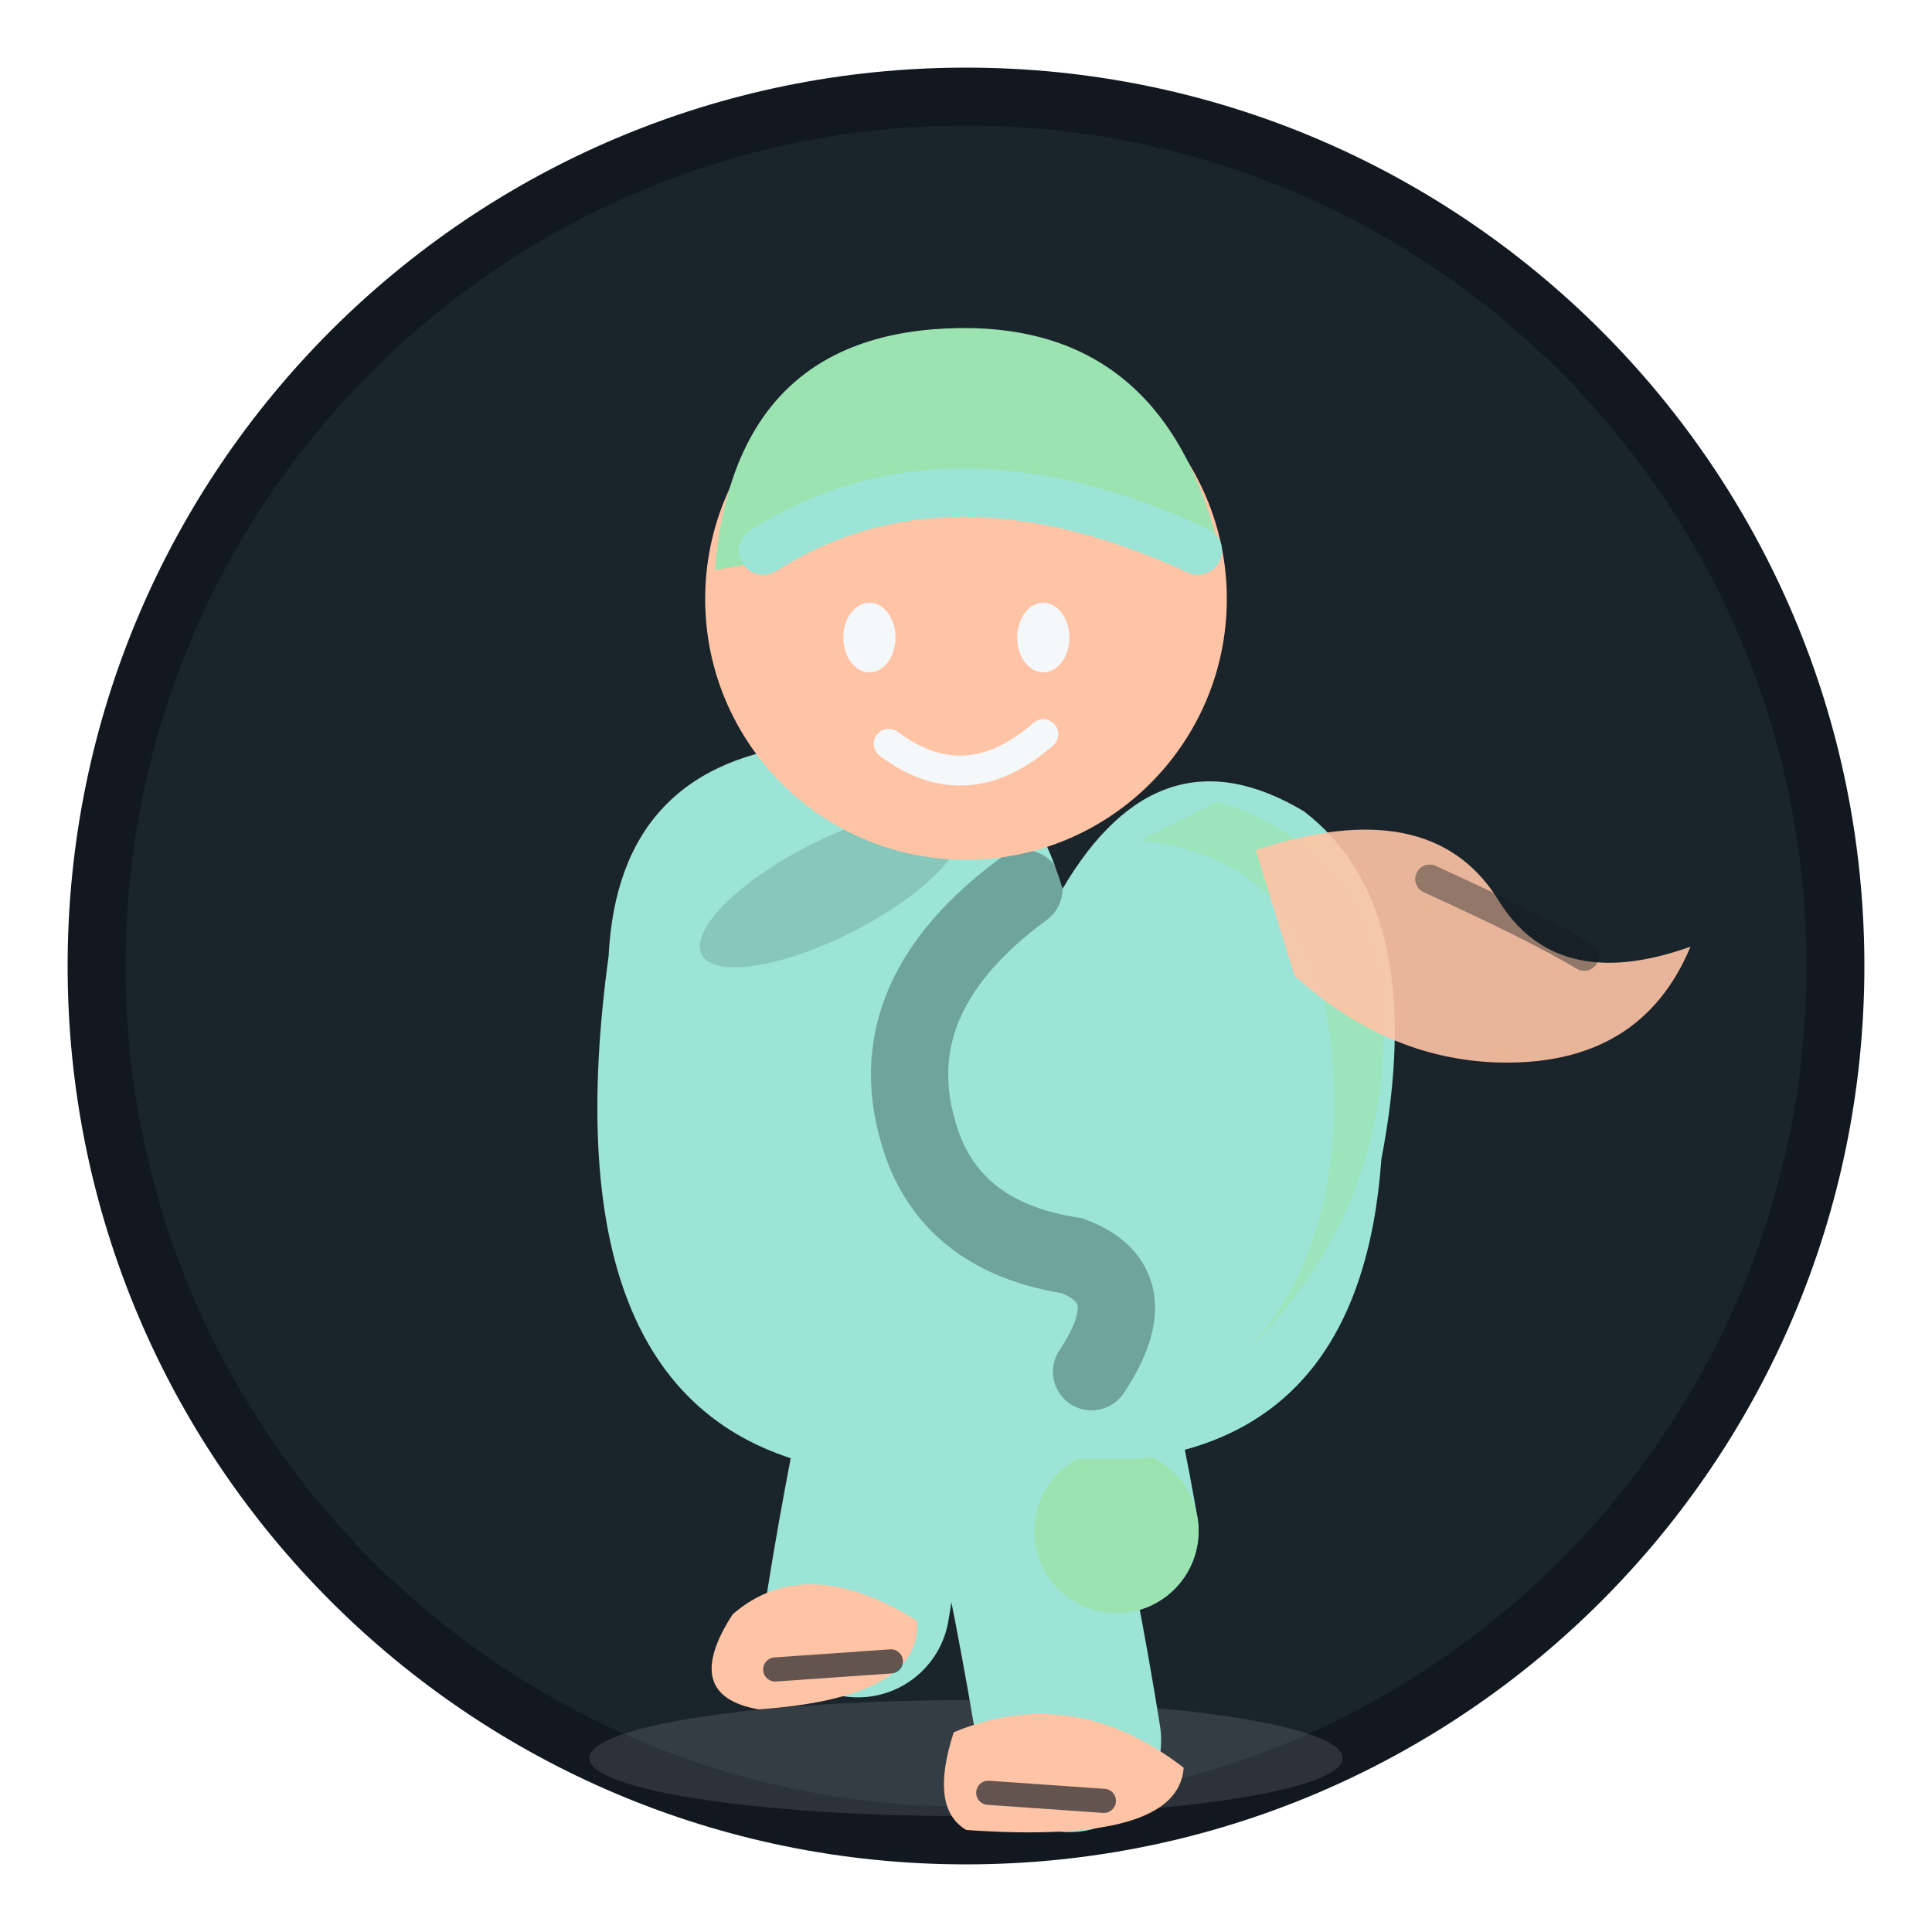
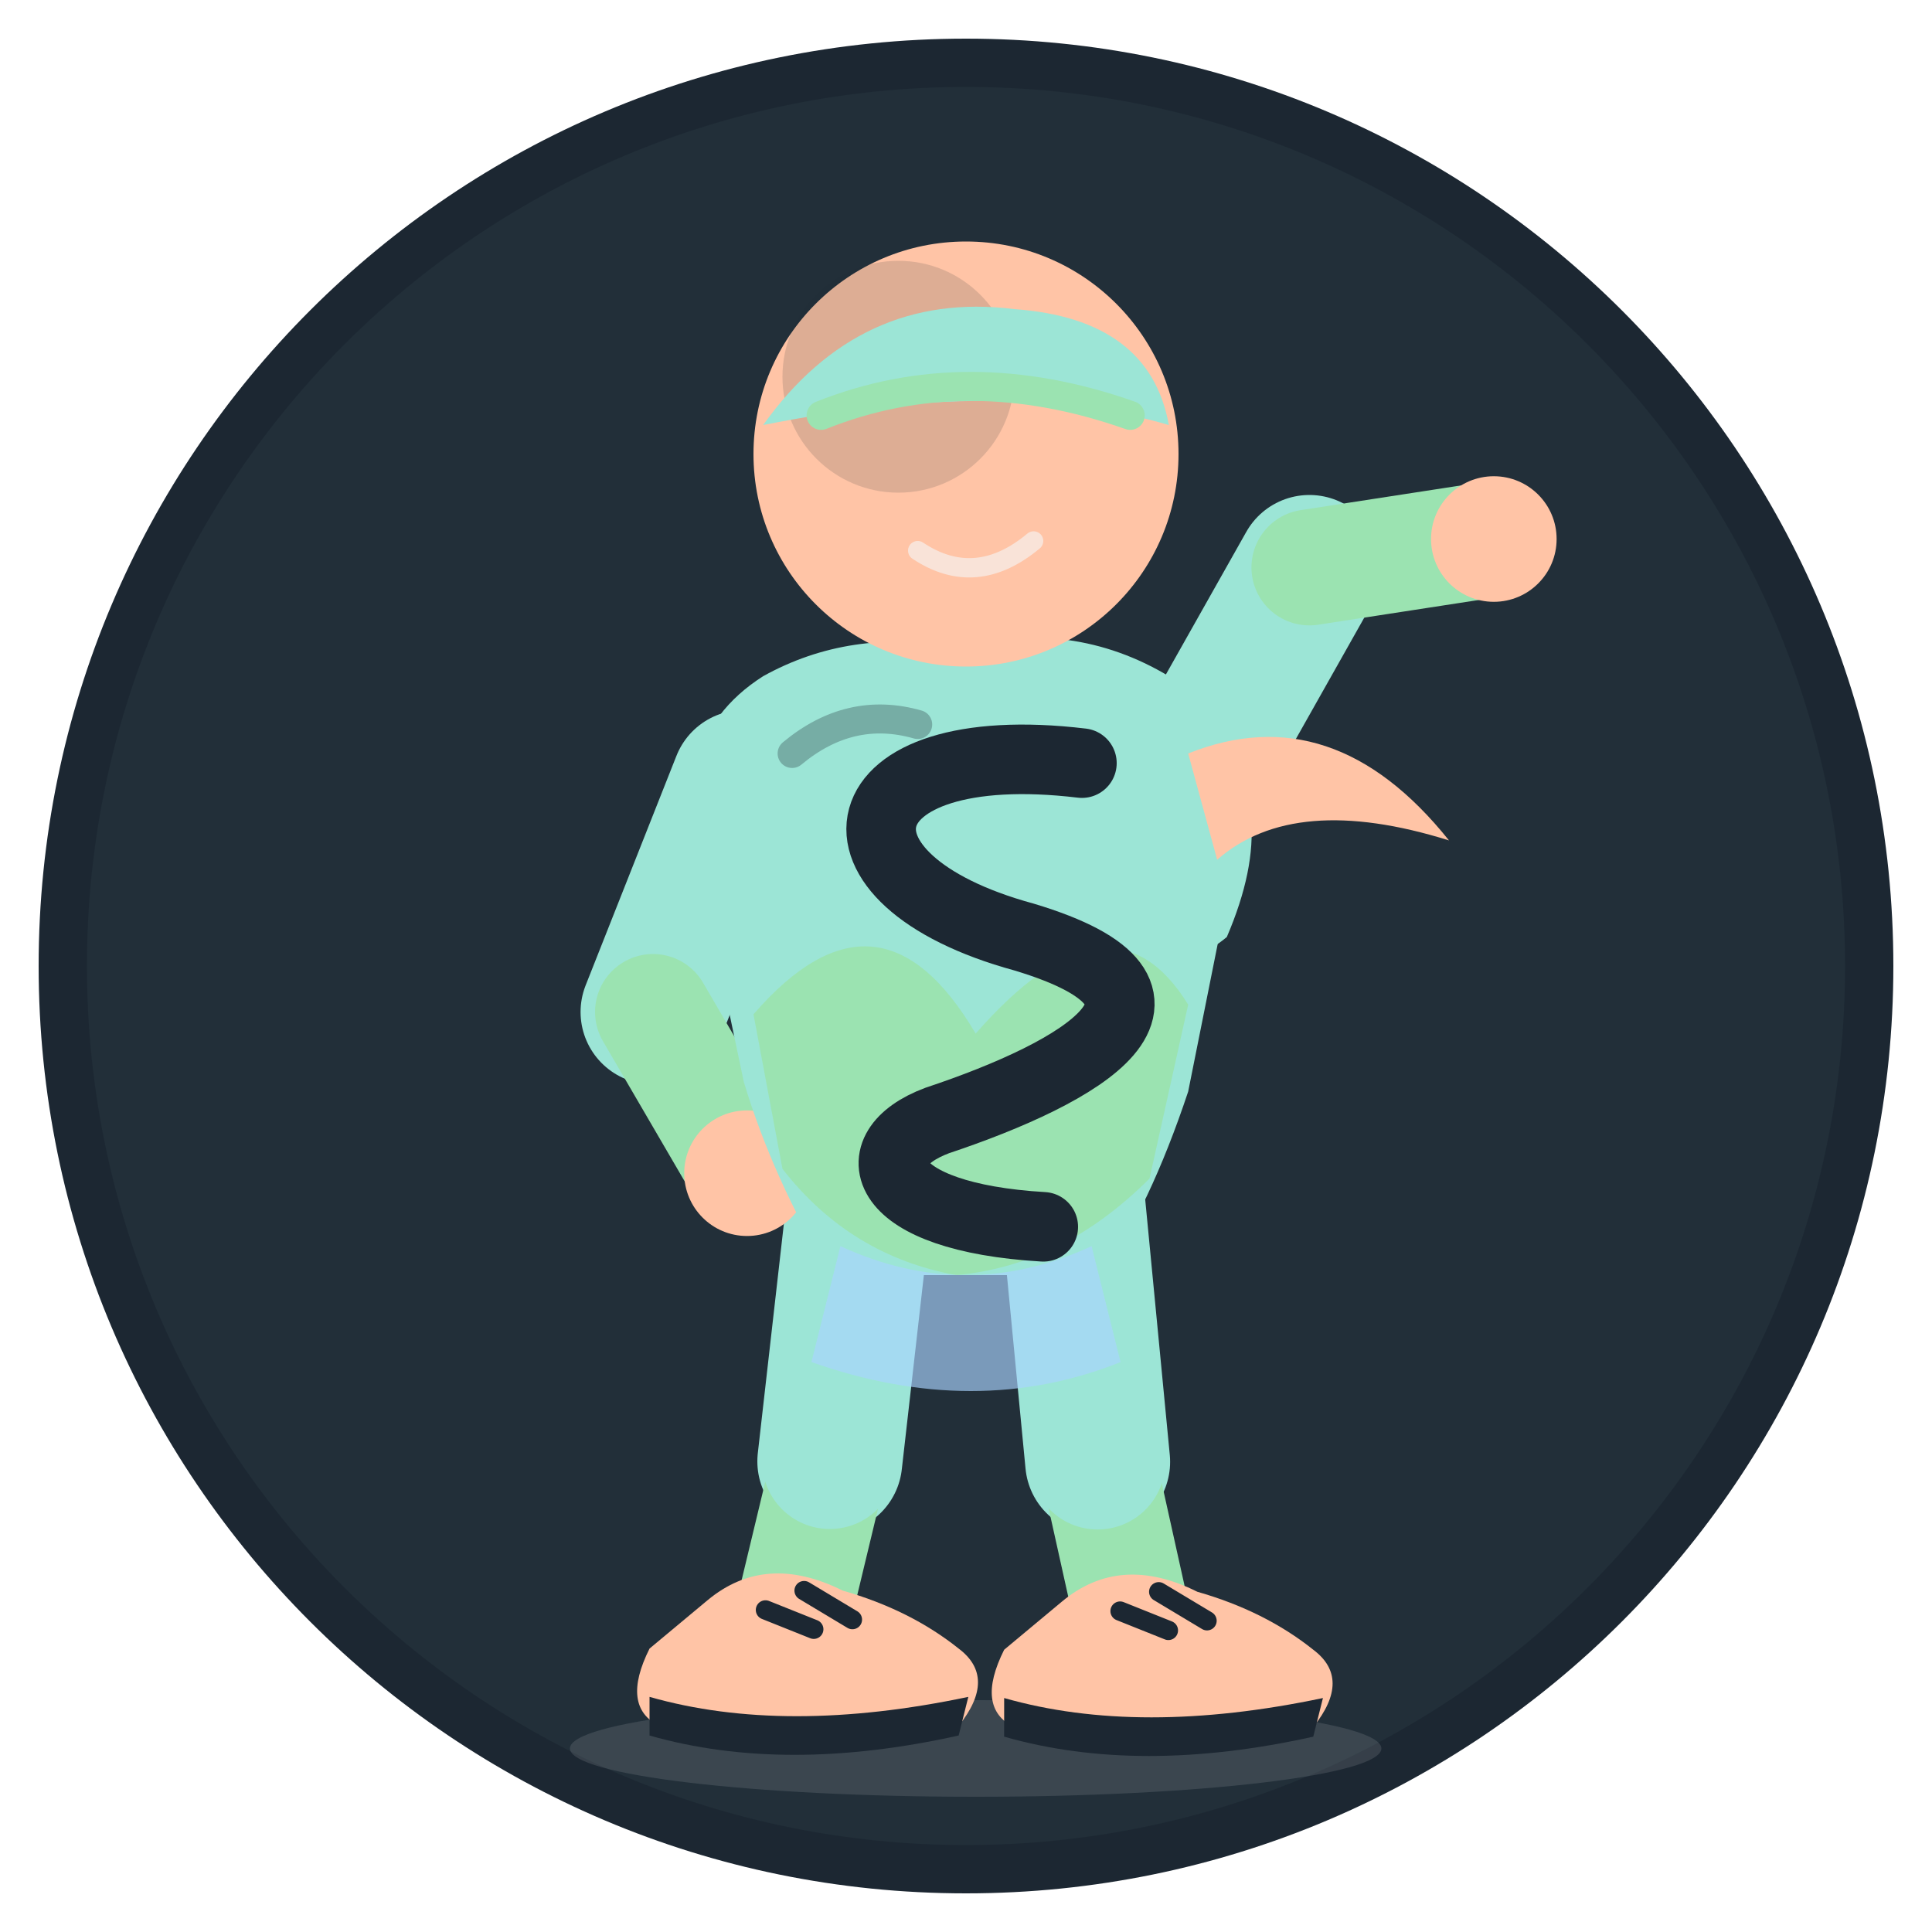
- <svg xmlns="http://www.w3.org/2000/svg" viewBox="0 0 200 200" width="96" height="96" data-pose="wave" data-theme="dark">
-   <g class="m-plate">
-     <circle cx="100" cy="100" r="93" fill="#111820" />
-     <circle cx="100" cy="100" r="87" fill="#9CE5D6" opacity=".065" />
+ <svg xmlns="http://www.w3.org/2000/svg" viewBox="0 0 200 200" width="96" height="96" class="trail-athlete-v3" data-pose="wave">
+   <circle cx="100" cy="100" r="96" fill="#1C2732" />
+   <circle cx="100" cy="100" r="91" fill="#9CE5D6" opacity=".045" />
+   <g class="m-shadow">
+     <ellipse cx="101" cy="181" rx="42" ry="5" fill="#F5F8FA" opacity=".12" />
  </g>
-   <ellipse class="m-shadow" cx="100" cy="182" rx="39" ry="6" fill="#F5F8FA" opacity=".12" />
-   <g class="m-character">
-     <g class="m-leg-a" style="transform-origin:85px 142px;transform:rotate(-4deg)">
-       <path d="M85 142 Q80 159 77 172" fill="none" stroke="#9CE5D6" stroke-width="19" stroke-linecap="round" />
-       <path d="M64 172 Q72 166 83 174 Q83 182 66 182 Q58 180 64 172Z" fill="#FFC4A6" />
-       <path d="M68 178 h12" stroke="#111820" stroke-width="2.5" stroke-linecap="round" opacity=".65" />
-     </g>
-     <g class="m-leg-b" style="transform-origin:115px 142px;transform:rotate(4deg)">
-       <path d="M115 142 Q120 159 123 172" fill="none" stroke="#9CE5D6" stroke-width="19" stroke-linecap="round" />
-       <path d="M111 172 Q123 166 135 174 Q135 182 113 182 Q109 180 111 172Z" fill="#FFC4A6" />
-       <path d="M115 178 h12" stroke="#111820" stroke-width="2.5" stroke-linecap="round" opacity=".65" />
-     </g>
-     <g class="m-arm-a" style="transform-origin:69px 99px;transform:rotate(-125deg)">
-       <path d="M69 99 Q60 116 54 131" fill="none" stroke="#9CE5D6" stroke-width="17" stroke-linecap="round" />
-       <circle cx="54" cy="131" r="8.5" fill="#9BE3B1" />
-     </g>
-     <g class="m-arm-b" style="transform-origin:131px 99px;transform:rotate(12deg)">
-       <path d="M131 99 Q140 116 146 131" fill="none" stroke="#9CE5D6" stroke-width="17" stroke-linecap="round" />
-       <circle cx="146" cy="131" r="8.5" fill="#9BE3B1" />
-     </g>
-     <g class="m-torso" style="transform-origin:100px 118px;transform:rotate(0deg)">
-       <path d="M63 99 Q64 79 84 77 Q104 72 110 92 Q120 75 135 84 Q148 94 143 120 Q141 148 118 151 L82 151 Q57 143 63 99Z" fill="#9CE5D6" />
-       <path d="M106 92 Q91 103 95 117 Q98 128 111 130 Q119 133 113 142" fill="none" stroke="#111820" stroke-width="8" stroke-linecap="round" opacity=".32" />
-       <path d="M118 87 Q137 89 138 111 Q139 129 129 140 Q145 124 143 102 Q140 87 126 83Z" fill="#9BE3B1" opacity=".72" />
-       <ellipse cx="86" cy="92" rx="15" ry="5" fill="#111820" opacity=".15" transform="rotate(-27 86 92)" />
-     </g>
-     <g class="m-ribbon" style="transform-origin:130px 86px">
-       <path d="M130 88 Q148 82 155 93 Q161 103 175 98 Q170 110 156 110 Q144 110 134 101Z" fill="#FFC4A6" opacity=".9" />
-       <path d="M148 91 Q159 96 164 99" fill="none" stroke="#111820" stroke-width="3" opacity=".4" stroke-linecap="round" />
-     </g>
-     <g class="m-head" style="transform-origin:100px 62px">
-       <circle cx="100" cy="62" r="27" fill="#FFC4A6" />
-       <path d="M74 59 Q76 35 98 34 Q120 33 126 56 Q109 47 92 54 Q81 58 74 59Z" fill="#9BE3B1" />
-       <path d="M79 57 Q98 45 124 57" fill="none" stroke="#9CE5D6" stroke-width="5" stroke-linecap="round" />
-       <ellipse cx="90" cy="66" rx="2.7" ry="3.6" fill="#F5F8FA" />
-       <ellipse cx="108" cy="66" rx="2.7" ry="3.6" fill="#F5F8FA" />
-       <path d="M92 77 Q100 83 108 76" fill="none" stroke="#F5F8FA" stroke-width="3.1" stroke-linecap="round" />
-     </g>
-     <g class="m-streaks" opacity="0.0">
-       <path d="M28 98 h23 M20 113 h30 M31 128 h19" stroke="#A9D4FF" stroke-width="4" stroke-linecap="round" opacity=".5" />
+   <g class="m-leg-a">
+     <path d="M89.00 124.00 Q87.45 137.64 85.90 151.28" fill="none" stroke="#9CE5D6" stroke-width="15" stroke-linecap="round" />
+     <path d="M85.90 151.28 Q83.57 160.97 81.24 170.66" fill="none" stroke="#9BE3B1" stroke-width="12" stroke-linecap="round" />
+     <circle cx="85.90" cy="151.28" r="7" fill="#9CE5D6" />
+     <g transform="translate(81.24 170.66)">
+       <path d="M-8 -5 Q-2 -10 6 -6 Q13 -4 18 0 Q22 3 18 8 L-13 8 Q-17 6 -14 0Z" fill="#FFC4A6" />
+       <path d="M-14 5 Q0 9 19 5 L18 9 Q0 13 -14 9Z" fill="#1C2732" />
+       <path d="M-2 -4 L3 -2 M2 -6 L7 -3" stroke="#1C2732" stroke-width="2" stroke-linecap="round" />
    </g>
  </g>
+   <g class="m-leg-b">
+     <path d="M111.00 124.00 Q112.31 137.67 113.63 151.33" fill="none" stroke="#9CE5D6" stroke-width="15" stroke-linecap="round" />
+     <path d="M113.63 151.33 Q115.79 161.06 117.95 170.78" fill="none" stroke="#9BE3B1" stroke-width="12" stroke-linecap="round" />
+     <circle cx="113.63" cy="151.33" r="7" fill="#9CE5D6" />
+     <g transform="translate(117.95 170.78)">
+       <path d="M-8 -5 Q-2 -10 6 -6 Q13 -4 18 0 Q22 3 18 8 L-13 8 Q-17 6 -14 0Z" fill="#FFC4A6" />
+       <path d="M-14 5 Q0 9 19 5 L18 9 Q0 13 -14 9Z" fill="#1C2732" />
+       <path d="M-2 -4 L3 -2 M2 -6 L7 -3" stroke="#1C2732" stroke-width="2" stroke-linecap="round" />
+     </g>
+   </g>
+   <g class="m-arm-a">
+     <path d="M77.00 81.00 Q72.30 92.88 67.60 104.76" fill="none" stroke="#9CE5D6" stroke-width="15" stroke-linecap="round" />
+     <path d="M67.60 104.76 Q72.47 113.10 77.33 121.45" fill="none" stroke="#9BE3B1" stroke-width="12" stroke-linecap="round" />
+     <circle cx="77.33" cy="121.45" r="6.5" fill="#FFC4A6" />
+   </g>
+   <g class="m-arm-b">
+     <path d="M123.00 81.00 Q129.28 69.87 135.55 58.74" fill="none" stroke="#9CE5D6" stroke-width="15" stroke-linecap="round" />
+     <path d="M135.55 58.74 Q145.10 57.27 154.64 55.80" fill="none" stroke="#9BE3B1" stroke-width="12" stroke-linecap="round" />
+     <circle cx="154.64" cy="55.80" r="6.5" fill="#FFC4A6" />
+   </g>
+   <g class="m-torso">
+     <path d="M79 70 Q88 65 99 67 Q111 64 121 70 Q133 77 127 93 L123 113 Q119 125 114 132 L86 132 Q80 122 77 112 L73 93 Q68 77 79 70Z" fill="#9CE5D6" />
+     <path d="M75 76 Q67 83 73 97 Q79 102 84 96 L84 76Z M125 76 Q133 83 127 97 Q121 102 116 96 L116 76Z" fill="#9CE5D6" />
+     <path d="M78 105 Q91 90 101 107 Q115 91 123 104 L119 122 Q110 131 99 132 Q88 130 81 121Z" fill="#9BE3B1" />
+     <path d="M112 79 C87 76 84 91 106 97 C126 103 112 111 97 116 C89 119 91 126 108 127" fill="none" stroke="#1C2732" stroke-width="7.2" stroke-linecap="round" />
+     <path d="M87 129 Q100 135 113 129 L116 141 Q101 147 84 141Z" fill="#A9D4FF" opacity=".65" />
+     <path d="M82 78 Q88 73 95 75" fill="none" stroke="#1C2732" stroke-width="3" opacity=".3" stroke-linecap="round" />
+   </g>
+   <path d="M93 70 L93 63 Q100 59 107 63 L107 70Z" fill="#9CE5D6" />
+   <g class="m-head">
+     <circle cx="100" cy="47" r="22" fill="#FFC4A6" />
+     <circle cx="93" cy="39" r="12" fill="#1C2732" opacity=".15" />
+     <path d="M79 44 Q89 30 105 32 Q119 33 121 44 Q104 39 79 44Z" fill="#9CE5D6" />
+     <path d="M85 43 Q100 37 117 43" fill="none" stroke="#9BE3B1" stroke-width="3" stroke-linecap="round" />
+     <path d="M95 57 Q101 61 107 56" fill="none" stroke="#F5F8FA" stroke-width="2" opacity=".6" stroke-linecap="round" />
+   </g>
+   <g class="m-ribbon">
+     <path d="M123 78 Q138 72 150 87 Q134 82 126 89Z" fill="#FFC4A6" />
+   </g>
</svg>
